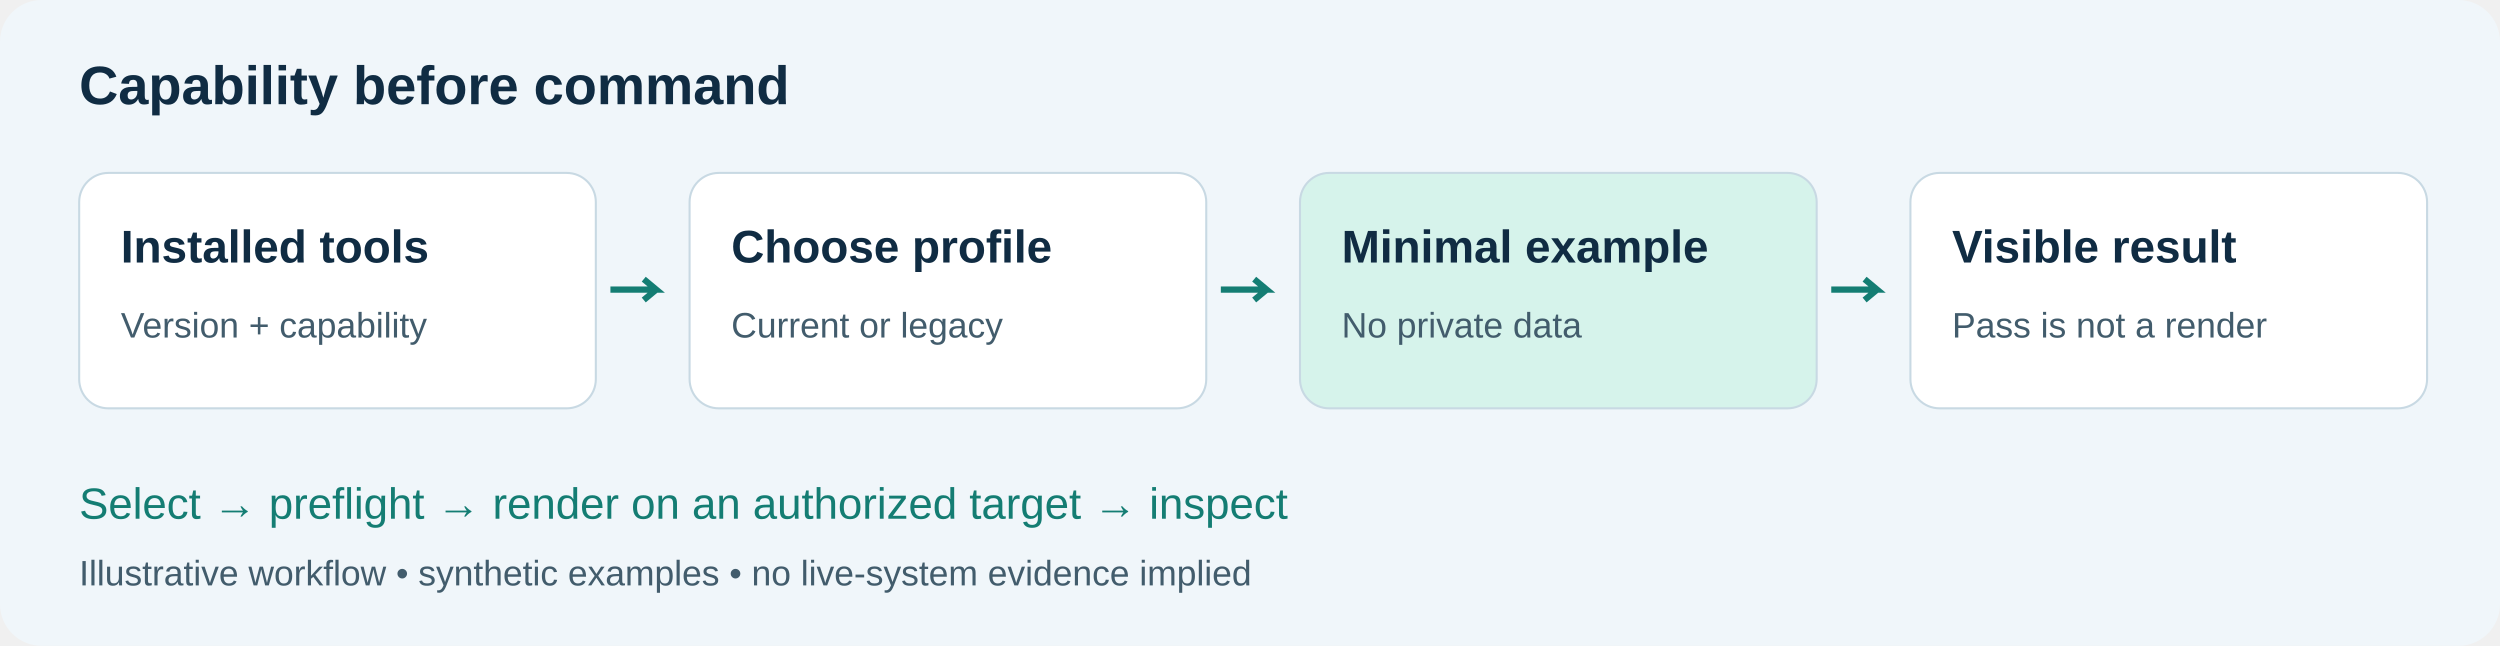
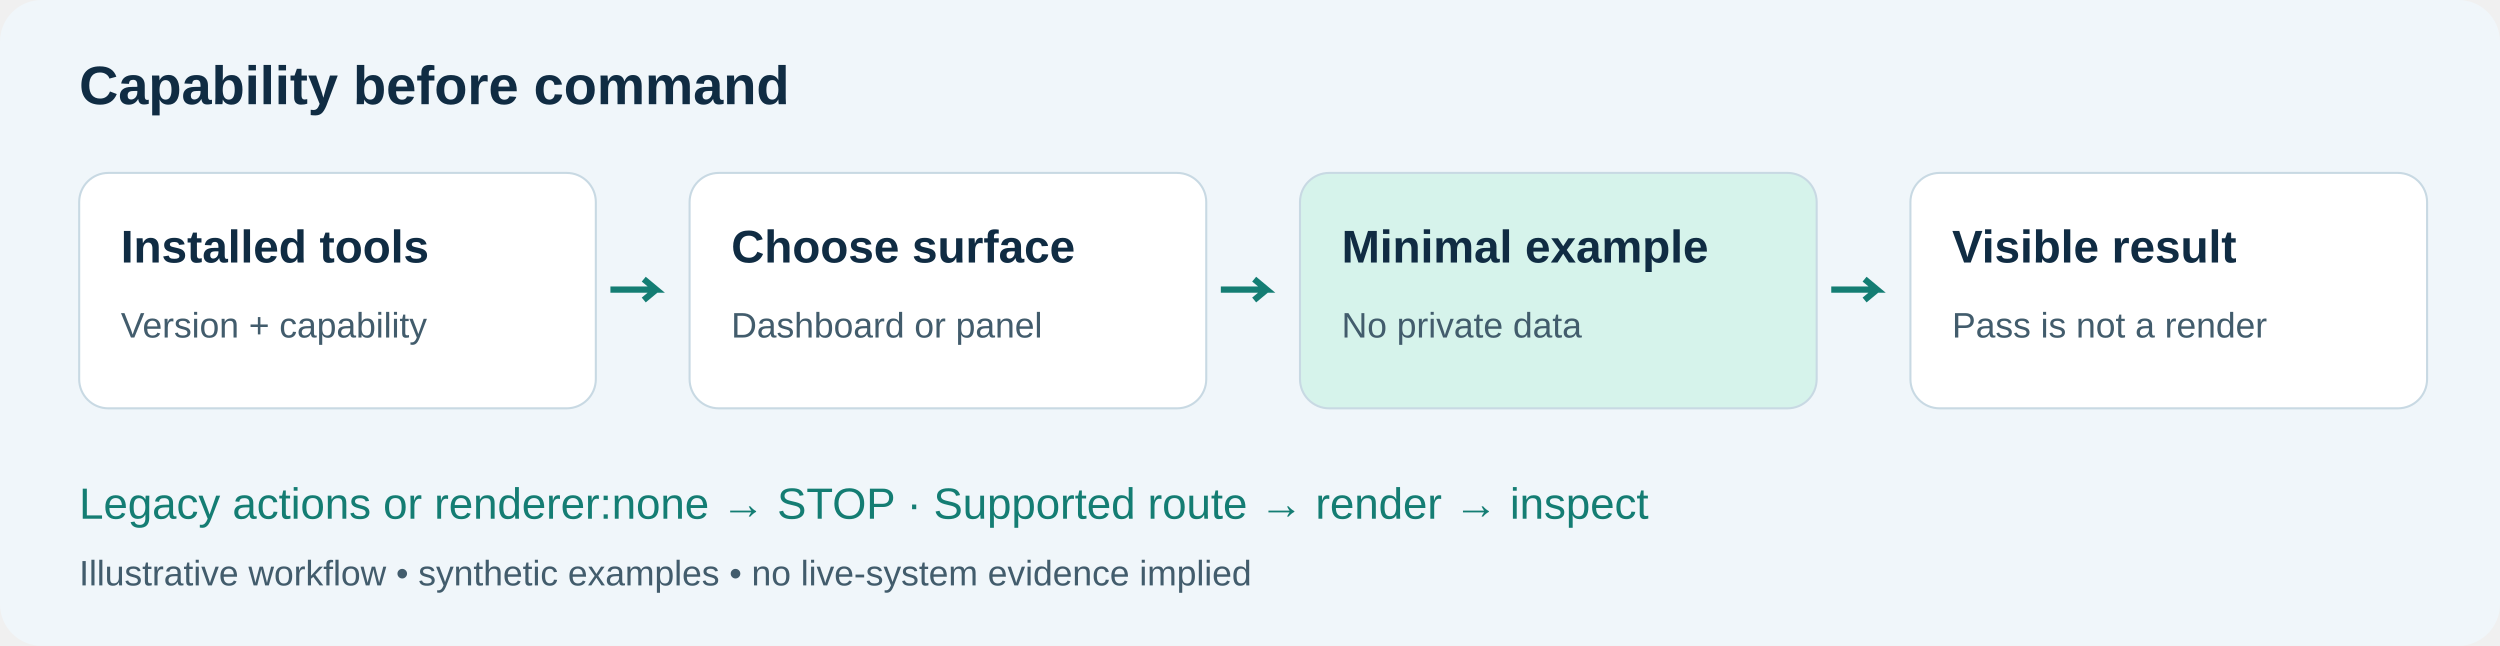
<svg xmlns="http://www.w3.org/2000/svg" width="1200" height="310" viewBox="0 0 1200 310" role="img" aria-labelledby="title desc">
  <rect width="1200" height="310" rx="20" fill="#f0f6fa" />
  <g font-family="Segoe UI,Arial,sans-serif">
    <text x="38" y="50" font-size="26" font-weight="700" fill="#102c43">Capability before command</text>
    <rect x="38" y="83" width="248" height="113" rx="14" fill="#fff" stroke="#c8d9e3" />
    <text x="58" y="126" font-size="22" font-weight="600" fill="#102c43">Installed tools</text>
    <text x="58" y="162" font-size="17" fill="#425c6c">Version + capability</text>
    <path d="M 293 139 h 22 l -6 -5 m 6 5 l -6 5" fill="none" stroke="#147d73" stroke-width="3" />
    <rect x="331" y="83" width="248" height="113" rx="14" fill="#fff" stroke="#c8d9e3" />
-     <text x="351" y="126" font-size="22" font-weight="600" fill="#102c43">Choose profile</text>
-     <text x="351" y="162" font-size="17" fill="#425c6c">Current or legacy</text>
+     <text x="351" y="126" font-size="22" font-weight="600" fill="#102c43">Choose surface</text>
+     <text x="351" y="162" font-size="17" fill="#425c6c">Dashboard or panel</text>
    <path d="M 586 139 h 22 l -6 -5 m 6 5 l -6 5" fill="none" stroke="#147d73" stroke-width="3" />
    <rect x="624" y="83" width="248" height="113" rx="14" fill="#d6f3eb" stroke="#c8d9e3" />
    <text x="644" y="126" font-size="22" font-weight="600" fill="#102c43">Minimal example</text>
    <text x="644" y="162" font-size="17" fill="#425c6c">No private data</text>
    <path d="M 879 139 h 22 l -6 -5 m 6 5 l -6 5" fill="none" stroke="#147d73" stroke-width="3" />
    <rect x="917" y="83" width="248" height="113" rx="14" fill="#fff" stroke="#c8d9e3" />
    <text x="937" y="126" font-size="22" font-weight="600" fill="#102c43">Visible result</text>
    <text x="937" y="162" font-size="17" fill="#425c6c">Pass is not a render</text>
-     <text x="38" y="249" font-size="21" fill="#147d73">Select → preflight → render on an authorized target → inspect</text>
+     <text x="38" y="249" font-size="21" fill="#147d73">Legacy actions or renderer:none → STOP · Supported route → render → inspect</text>
    <text x="38" y="281" font-size="17" fill="#425c6c">Illustrative workflow • synthetic examples • no live-system evidence implied</text>
  </g>
</svg>
